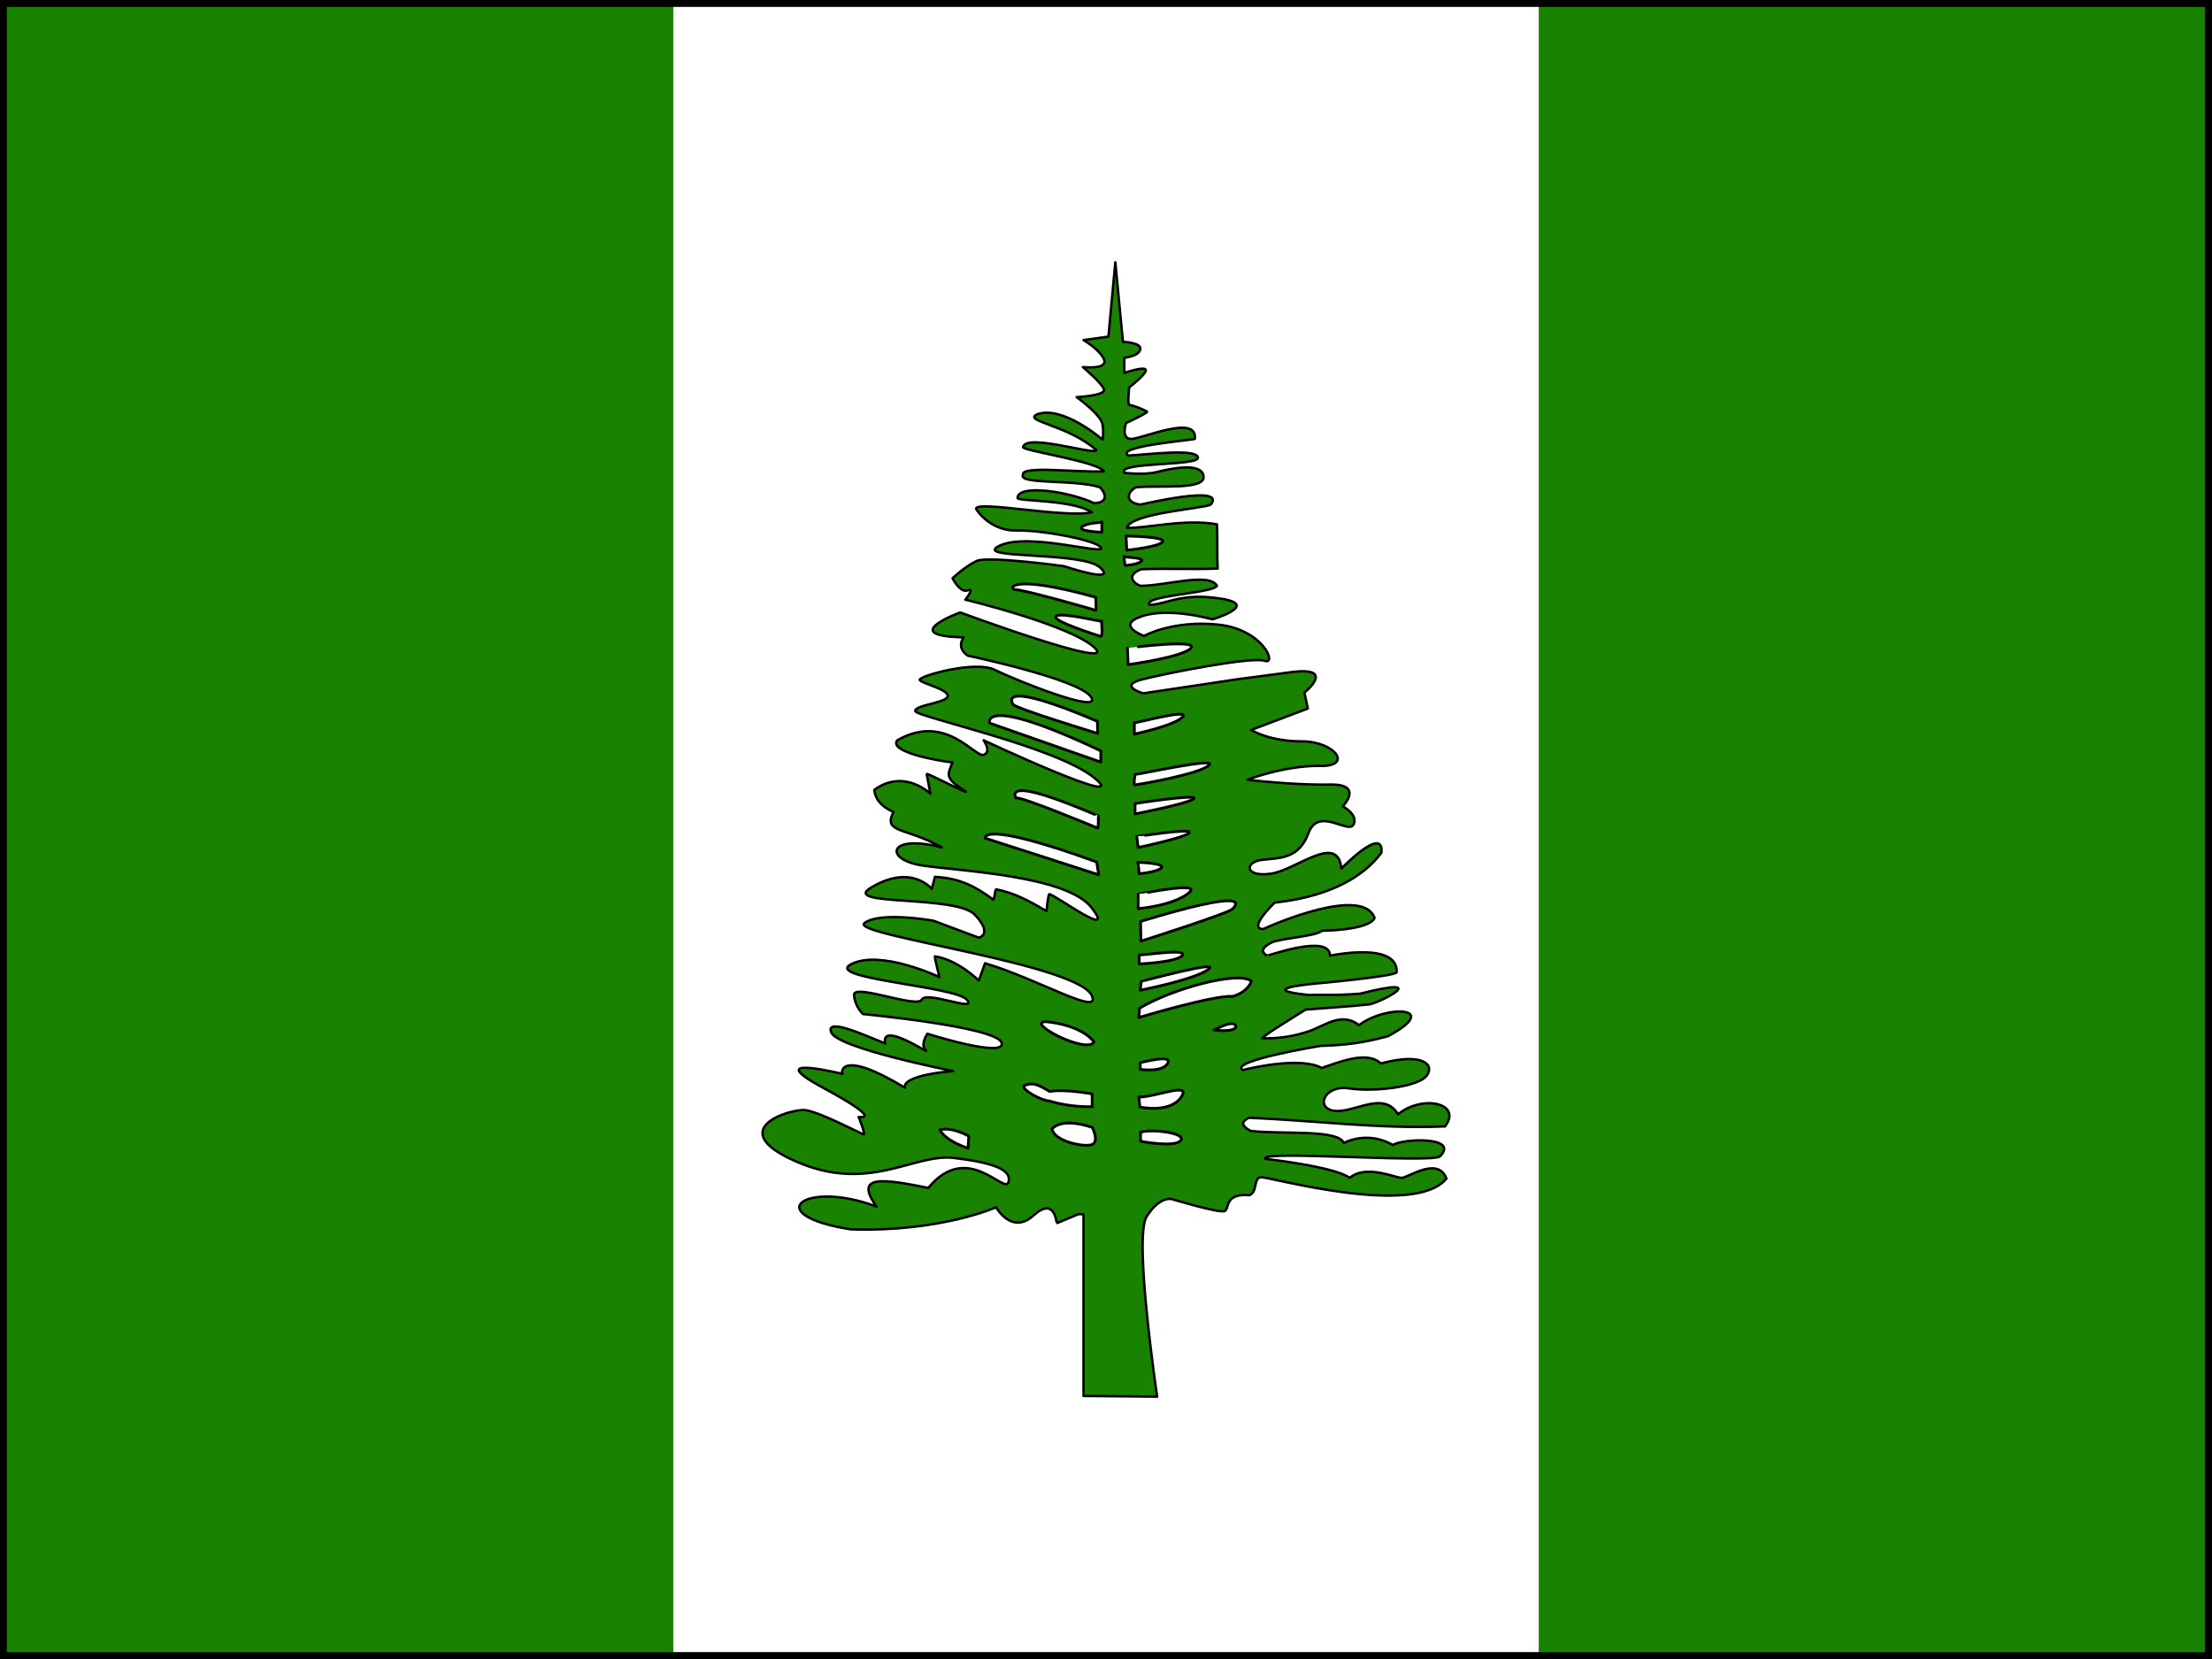
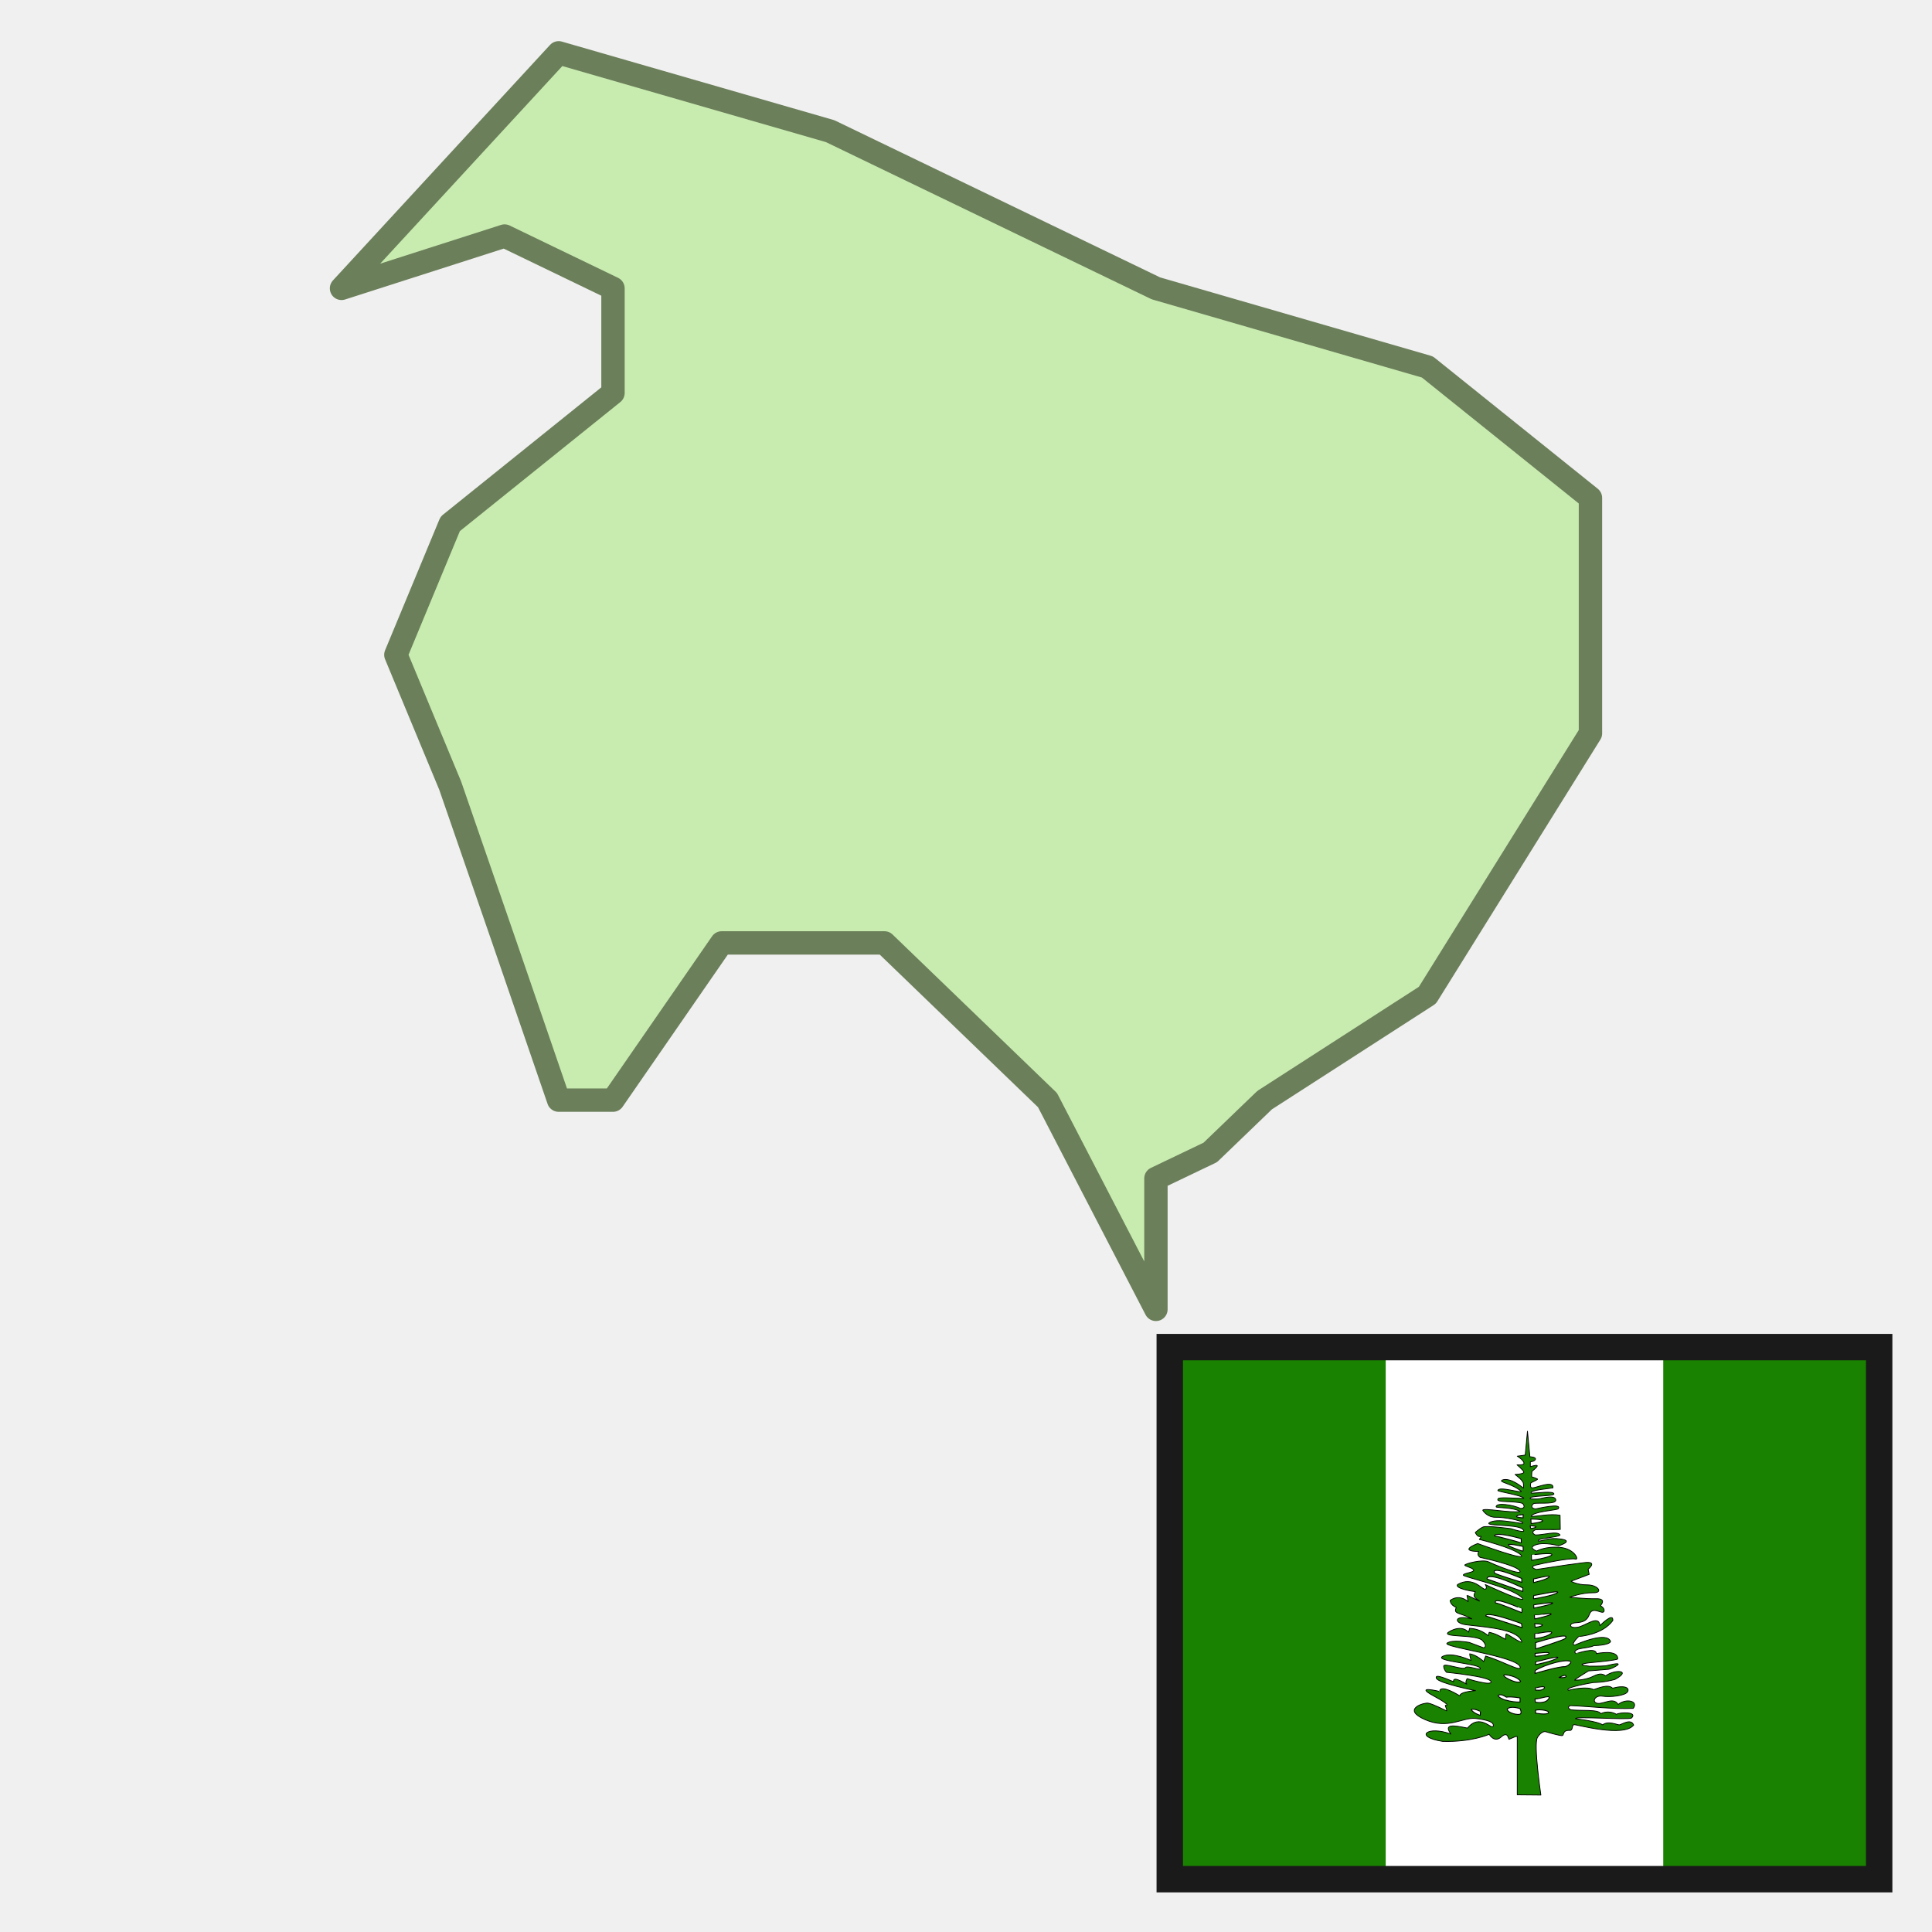
- <svg xmlns="http://www.w3.org/2000/svg" id="flag-icons-nf" viewBox="0 0 640 480" data-copyright="© 2026 Sensory App House">
-   <g fill-rule="evenodd">
-     <path fill="#fff" d="M194.8 0h250.4v480H194.8z" />
-     <path fill="#198200" d="M0 0h194.8v480H0zm445.2 0H640v480H445.2z" />
-     <path fill="#198200" stroke="#000" stroke-linecap="round" stroke-linejoin="round" stroke-width=".7" d="M313.5 351.3v52.6l21.3.2s-6.8-45.8-3.1-52c3.7-6 7.2-5.2 7.2-5.2s13.9 4.2 15.4 3.5c1.5-.6-.2-5.2 7.2-4.6 2.4-.9 1.1-5 3.3-5.2s44.5 11.8 53.7.4c-2.4-6.4-10.7-.5-12.9-.2-2 0-10.3-4-15.1 0-4.4-3.3-24.4-5.5-24.4-5.5-2.6-2.6 47.6 1.3 50.5-.7 5.9-5.9-11-5.2-13.6-3.3a15 15 0 0 0-14.2-.6c-1.7-4.1-18-2.4-27-3.5-3-1.7-2.5-2.7-.5-3.8 19 .8 37.8 3.3 56.8 2.5 5.1-6.7-6.5-9.3-13.6-3.5-4.2-7-12.7-.3-18.4-1s-3-7.6 4.2-6.5 20.1-.4 22.5-3.7-1.4-6.7-13.3-3.5c-4-4-13 0-17.1 1.3-5.6-3.1-18.5-.5-22.8.6-4.3-2.6 22.5-7 22.5-7 10.4-.2 16.3-2 19.5-2.8 15.7-8.4-.2-9.3-8.4-3.2-5.1-4-10 .3-14.6 1.8a38 38 0 0 1-13.4 2c0-.6 12.6-8.3 12.6-8.3s15.3-1.1 18.4-1.5c3-.5 18.8-8.5-2.7-3.1-7.4.6-11.8.2-14.7.4-16.5-1.7 1.6-3.3 1.6-3.3s23.4-2.1 23.7-3.3c.4-9-19.1-4.8-19.3-4.8 0-6.5-18.2.2-18.2 0-3.5-2 2-4.1 2-4.1 4.8-1.2 12-1.6 13.9-3.1 0 0 13.6-.1 15.2-3.7-3.3-9.3-28.8 1.6-32.2 3.2-4.6 0 3-7.4 3.3-7.6.2-.3 21-1.1 30.9-14.5.7-8.1-11.6 4.6-11.6 4.6-1-10.6-13.4.7-20.6 1.5-7.3 1-7.5-3.3-2.5-4 5-.6 10.8-.1 13.6-7.8 2.9-7.7 11.4.4 13-2.4 1.5-2.9-3.1-5.3-3.1-5.3s6.4-6.6-4-6.3c-10.2.2-23.6-1.4-23.6-1.4s10.7-4.1 20.8-4c10 .3 4.6-7.1-5-7.1s-14.7-3.3-14.7-3.3l16.4-6.2-1-4.6s9.6-7.7-4-5.9l-15.2 2-27.4 4.1c-.2 0-7.4-2.2-.4-4s31.8-6.7 35.5-5.4-.4-9.2-13.6-10.5S331 184 331 184s-8.5-3.1-.6-5.7c7.9-2.7 20.4.9 20.4.9s14-4.2 2.4-6-15.3 1.6-20.6 1.8c-2.1-2.7 18.2-3.3 19.5-5.5-2.2-4-14.8 0-22.2 0-3-1.3-3.3-3.5.3-4.8 7.5-.3 14.6.1 22.1-.2-.2-4 0-8.7-.2-12.8-9.6-1.7-20.8 1.3-26.1 1 1.4-4.3 22-5.5 24.3-6.7 4.8-6-20.1 0-20.4 0-4.3-.6-4-3.4-1.3-5 6.4-.7 20.6 1 19.6-3.4-.8-4-10-1.9-13.6-1-3.8.9-9.3.2-9.3.2-2.3-3.2 21.5-1.9 21.3-4.4-.3-2.8-15.1-.8-20.2-.6-3.9-2.7 19-4.5 19.3-4.8.9-7.3-15.3 0-18.4 0s-1.5-4.6-1.5-4.6 6.3-2.9 6.1-3.3a22 22 0 0 0-5.2-2c-.5 0 0-5 0-5s5.2-4 4.8-5.1-6.2.9-6.2.9v-4.4s4.2-.4 4.6-2.4c.5-2-5-2.2-5-2.2l-2.2-23-2 21.5-7.2 1s5 2.9 6 5.8c.8 2.8-6.2 2-6.2 2s5.7 4.8 6.1 6.5c.5 1.8-7.9 2.2-7.9 2.2s7 5 7.5 7.9c.4 2.8 0 4.4 0 4.4s-11.6-10.1-19-7.3c-4 2 8.8 3 17.2 10.3 0 1.7-20.5-5-21.2-.8.4 1.1 21.9 4.2 23.4 7-7.8.3-24-1.7-23.4.9-1.7 3 15.2 1.3 22.3 3.7 2.1 2.4 1.9 4.4-1.7 4.6-6.9-3.3-22.1-5.7-22.2-1.5.1 1 15.8.4 21.5 4.1-7.6 1.8-33.4-3.5-33.5-1 .7 1.3 4.8 6.5 11.8 6.3s23.3 2.8 24.4 5-21.1-4.6-29.4-.6c-8.4 4 23.9 1.5 29.1 6.3 5.3 4.9-10.5-.4-10.5-.4s-22-3-25.2-1.5c-3.3 1.5-7 5-7 5s2.2 4.4 4.4 3.5-.7 2.7-.7 2.7 30.7 7.4 37.5 14-39-10.3-39-10.3-18.5 6.8 1 7.2c-2.2 3.3 1.2 5.3 1.2 5.3s32.4 6.8 35.7 12-22.1-5-27.9-7.9c-5.7-2.8-21.9 1.8-21.7 2.9.3 1 8 2.6 8.1 4.6.3 2-9.4 2.6-9.4 4.4 0 1.7 41 10.3 52 19.5s-32.2-11-32.2-11 2.4 3.3 0 4.2c-2.5.9-11-12.3-25-4.2-2.6 3.4 12.2 6 16 6.4-1.3 3.3-2.4 4.4 2.8 7.7s-10.3-4.8-10.3-4.4l1.1 5.7c-4.8-4-10.7-5.1-16.2-1.1 0 0-.2 4 5.5 6.4-3.1 6.3 3.5 4.3 14 10.3-15.6-4.1-16.9 3.5-5.7 5.2s41.9 2.9 49.1 12.3-10.3-3.6-12.3-4c-.4.3-.8 4.9-.8 4.9-4.7-2.7-9-5.2-14.6-6.3-.5.9-.3 2.1-.8 3-5-3.7-9.5-6.2-16.9-6.6l-.9 3.5s-6.1-7.7-18.2 0c-6.7 4.9 25.5 1.8 30.7 7.5 5.3 5.7 1.1 6.6 1.1 6.6l-13.1-4.9s-15.6-2.8-20 .7 64 12 66 21.5c1.4 5-16-5.4-31.1-9.9l-1.8 5s-6-6-12.7-7c-.2 0 1.3 6 1.3 6s-16.8-8-25.4-3.8 29.8 6.4 33.3 10.3-11.6-2.6-13 0c-1.2 2.7-19.9-4.8-19.6-1.3s2.6 5.5 2.6 5.5 38.8 3.7 40.1 8.3-21.5-2.6-21.5-2.6-2.2 3.3-.4 4.8c1.7 1.6-13.2-8.7-11.8-2-4.9-1.9-17.4-7.8-15.6-3.2s35.3 11.2 35.3 11.2-14.7 1-14 4.8c-19-11.5-18.5-4.2-18-4s-24.4-6.1-5.7 4 10 8.3 10.3 8.5c.2.2 2 5 1.5 5s-12.7-6.5-16.9-7-23.9 5.5-2.8 14.8 34-2.2 45.6-1c11.6 1.4 17 3.4 16 7-1.1 3.8-11.9-12.1-23.2 1.7-13-2.6-21.7-4-15 5.4-21-7.9-34 2.4-7.4 6.6 26 .8 42-6.4 42-6.4s4.5 8.1 10.8 2.4 6.6 2.2 6.8 2.2l6.2-2.6z" />
-     <path fill="#fff" stroke="#000" stroke-linecap="round" stroke-linejoin="round" stroke-width=".8" d="M316 320.2v-3.7s-8.2-1.5-12.3-.7c-2.3-1.3-4.6-3.1-7.5-1.6-.5 1.2 5.3 4.3 7.2 4.3a41 41 0 0 0 12.7 1.7zm0 6s-8.3-3.1-11.6.4c.5 3.7 9.7 5.5 11.7 4.5 1.9-1 0-4.8-.1-5zm14 1.4v2.6s9.8 1.9 11.6-.2-8-3.5-11.7-2.4zm-.5-10.2.3 2.9s8.6 1.9 11.9-2.8-7.5 0-12.2-.1m.4-10v2s6.5 1 8-1.8c1.4-2.8-7.8 0-8-.2m-13.4-6c-1-1.3-4.5-4.8-13.8-5.8-6.5 0 11.7 9.5 13.8 5.9zm13.2-9.7-.2 2.7s22-6.6 27.1-6.1c4.6-1.3 5.6-4.5 5.4-4.5-4-2.9-22.9 2.3-32.3 7.9m.5-7.8-.3 2.6s15.5-3 19.7-6-19.2 3.5-19.4 3.4m-.6-7.6v2.6s10.3-.4 12.5-2.4c1.3-2.1-9.2-.3-12.5-.2m21.6 21.7s5.4.8 6.4-.8c-.2-2.8-6.4 1-6.4.8M330 266.6l.1 5.7s24.9-7.9 26.5-9.3c1.5-1.5 5-6-26.6 3.6m-.7-7.9v4.2s10-.8 14.6-4.5-14.6.4-14.6.3m-12-9.3.6 3.7-32.9-10.6c.1 0-1.6-5.4 32.3 6.9m.5-13.3c0 .4 0 3.6-.2 3.5 0 0-22.8-9.5-23.7-8.7-3-7 24 5.4 24 5.2zm11.1 6 .4 3.1s14-2.9 14.8-4.3-15.2 1.2-15.2 1.1zm.3 7.4c.2.7.4 3.3.4 3.3s5.6-.5 6.5-1.8c.8-1.3-6.9-1.5-6.9-1.5m-.8-17v3s15.4-3 17-4.4c1.7-1.5-17.3 1.4-17 1.4m0-8.5c0 .2-.5 3.1-.1 3.1s18.6-3 21.5-5.7c2.8-2.5-21 2.9-21.3 2.6zm-.2-14.9v3.3s11.8-2.5 14-5-14 2-14 1.7m-2-21.6.2 4.8s16-2.2 18.2-4.8c2.3-2.7-18.5 0-18.4 0m-7.4-36.5v3s-7.5-.3-5.7-1.6 5.7-1.1 5.7-1.4m7 4 .2 4.2s9.7-1 10.4-2.5-10.4-1.6-10.6-1.6zm-.6 6s.2 2.6.4 2.6 3.9-.3 4.7-1.3-4.7-1-5-1.3zm-8.2 11.8c0 .3.3 4 0 3.8s-21.2-6.1-23.2-6c-1.9 0-2.4-4.9 23.2 2.2m1.7 6.9c0 .7.5 4.6-.3 4.4-.7-.2-14.3-4.5-12.9-5.8s13.2 1.7 13.2 1.4m-1.2 29 .1 3.5s-23.7-7.2-24.5-8.4-3.1-6.8 24.4 4.9m1 8.5v3.3l-32.2-11.3s-2.6-8.4 32.1 8z" />
-     <path fill="#fff" stroke="#000" stroke-linejoin="round" stroke-width=".8" d="m280.3 328.7-.2 3.5s-6.2-1.8-8.2-5.3c3.6-1 8.5 1.9 8.4 1.8z" />
+ <svg xmlns="http://www.w3.org/2000/svg" viewBox="0 0 512 512">
+   <g transform="translate(57.75 -17.75) scale(0.7744)">
+     <path d="M 209.5 67.8 L 321.0 121.6 L 413.9 148.5 L 469.7 193.3 L 469.7 273.9 L 413.9 363.5 L 358.2 399.4 L 339.6 417.3 L 321.0 426.2 L 321.0 453.1 L 321.0 471.0 L 283.9 399.4 L 228.1 345.6 L 172.4 345.6 L 135.2 399.4 L 116.6 399.4 L 98.1 345.6 L 79.5 291.8 L 60.9 247.0 L 79.5 202.2 L 135.2 157.4 L 135.2 121.6 L 98.1 103.7 L 42.3 121.6 L 116.6 41.0 L 209.5 67.8 Z" fill="#c8ecb0" stroke="#6b7f5a" stroke-width="8" stroke-linejoin="round" fill-rule="evenodd" />
  </g>
-   <rect x="1" y="1" width="638" height="478" fill="none" stroke="#000000" stroke-width="2" />
+   <rect x="310" y="357" width="188" height="141" fill="#ffffff" />
+   <g transform="translate(310 357) scale(0.29375)">
+     <g fill-rule="evenodd">
+       <path fill="#fff" d="M194.8 0h250.4v480H194.8z" />
+       <path fill="#198200" d="M0 0h194.8v480H0zm445.2 0H640v480H445.2z" />
+       <path fill="#198200" stroke="#000" stroke-linecap="round" stroke-linejoin="round" stroke-width=".7" d="M313.5 351.3v52.6l21.3.2s-6.8-45.8-3.1-52c3.7-6 7.2-5.2 7.2-5.2s13.9 4.2 15.4 3.5c1.5-.6-.2-5.2 7.2-4.6 2.4-.9 1.1-5 3.3-5.2s44.5 11.8 53.7.4c-2.4-6.4-10.7-.5-12.9-.2-2 0-10.3-4-15.1 0-4.4-3.3-24.4-5.5-24.4-5.5-2.6-2.6 47.6 1.3 50.5-.7 5.9-5.9-11-5.2-13.6-3.3a15 15 0 0 0-14.2-.6c-1.7-4.1-18-2.4-27-3.5-3-1.7-2.5-2.7-.5-3.8 19 .8 37.8 3.3 56.8 2.5 5.1-6.7-6.5-9.3-13.6-3.5-4.2-7-12.7-.3-18.4-1s-3-7.6 4.2-6.5 20.1-.4 22.5-3.7-1.4-6.7-13.3-3.5c-4-4-13 0-17.1 1.3-5.6-3.1-18.5-.5-22.8.6-4.3-2.6 22.5-7 22.5-7 10.4-.2 16.3-2 19.5-2.8 15.7-8.4-.2-9.3-8.4-3.2-5.1-4-10 .3-14.6 1.8a38 38 0 0 1-13.4 2c0-.6 12.6-8.3 12.6-8.3s15.3-1.1 18.4-1.5c3-.5 18.8-8.5-2.7-3.1-7.4.6-11.8.2-14.7.4-16.5-1.7 1.6-3.3 1.6-3.3s23.4-2.1 23.7-3.3c.4-9-19.1-4.8-19.3-4.8 0-6.5-18.2.2-18.2 0-3.5-2 2-4.1 2-4.1 4.8-1.2 12-1.6 13.9-3.1 0 0 13.6-.1 15.2-3.7-3.3-9.3-28.8 1.6-32.2 3.2-4.6 0 3-7.4 3.3-7.6.2-.3 21-1.1 30.9-14.5.7-8.1-11.6 4.6-11.6 4.6-1-10.6-13.4.7-20.6 1.5-7.3 1-7.5-3.3-2.5-4 5-.6 10.8-.1 13.6-7.8 2.9-7.7 11.4.4 13-2.4 1.5-2.9-3.1-5.3-3.1-5.3s6.4-6.6-4-6.3c-10.2.2-23.6-1.4-23.6-1.4s10.7-4.1 20.8-4c10 .3 4.6-7.1-5-7.1s-14.7-3.3-14.7-3.3l16.4-6.2-1-4.6s9.6-7.7-4-5.9l-15.2 2-27.4 4.1c-.2 0-7.4-2.2-.4-4s31.8-6.7 35.5-5.4-.4-9.2-13.6-10.5S331 184 331 184s-8.5-3.1-.6-5.7c7.9-2.7 20.4.9 20.4.9s14-4.2 2.4-6-15.3 1.6-20.6 1.8c-2.1-2.7 18.2-3.3 19.5-5.5-2.2-4-14.8 0-22.2 0-3-1.3-3.3-3.5.3-4.8 7.5-.3 14.6.1 22.1-.2-.2-4 0-8.7-.2-12.8-9.6-1.7-20.8 1.3-26.1 1 1.4-4.3 22-5.5 24.3-6.7 4.8-6-20.1 0-20.4 0-4.3-.6-4-3.4-1.3-5 6.4-.7 20.6 1 19.6-3.4-.8-4-10-1.9-13.6-1-3.8.9-9.3.2-9.3.2-2.3-3.2 21.5-1.9 21.3-4.4-.3-2.8-15.1-.8-20.2-.6-3.9-2.7 19-4.5 19.3-4.8.9-7.3-15.3 0-18.4 0s-1.5-4.6-1.5-4.6 6.3-2.9 6.1-3.3a22 22 0 0 0-5.2-2c-.5 0 0-5 0-5s5.2-4 4.8-5.1-6.2.9-6.2.9v-4.4s4.2-.4 4.6-2.4c.5-2-5-2.2-5-2.2l-2.2-23-2 21.5-7.2 1s5 2.9 6 5.8c.8 2.8-6.2 2-6.2 2s5.7 4.8 6.1 6.5c.5 1.8-7.9 2.2-7.9 2.2s7 5 7.5 7.9c.4 2.8 0 4.4 0 4.4s-11.6-10.1-19-7.3c-4 2 8.8 3 17.2 10.3 0 1.7-20.5-5-21.2-.8.4 1.1 21.9 4.2 23.4 7-7.8.3-24-1.7-23.4.9-1.7 3 15.2 1.3 22.3 3.7 2.1 2.4 1.9 4.4-1.7 4.6-6.9-3.3-22.1-5.7-22.2-1.5.1 1 15.8.4 21.5 4.1-7.6 1.8-33.4-3.5-33.5-1 .7 1.3 4.8 6.5 11.8 6.3s23.3 2.8 24.4 5-21.1-4.6-29.4-.6c-8.4 4 23.9 1.5 29.1 6.3 5.3 4.9-10.5-.4-10.5-.4s-22-3-25.2-1.5c-3.3 1.5-7 5-7 5s2.2 4.4 4.4 3.5-.7 2.7-.7 2.7 30.7 7.4 37.5 14-39-10.3-39-10.3-18.5 6.8 1 7.2c-2.2 3.3 1.2 5.3 1.2 5.3s32.4 6.8 35.7 12-22.1-5-27.9-7.9c-5.7-2.8-21.9 1.8-21.7 2.9.3 1 8 2.6 8.1 4.6.3 2-9.4 2.6-9.4 4.4 0 1.7 41 10.3 52 19.5s-32.2-11-32.2-11 2.4 3.3 0 4.2c-2.5.9-11-12.3-25-4.2-2.6 3.4 12.2 6 16 6.4-1.3 3.3-2.4 4.4 2.8 7.7s-10.3-4.8-10.3-4.4l1.1 5.7c-4.8-4-10.7-5.1-16.2-1.1 0 0-.2 4 5.5 6.4-3.1 6.3 3.5 4.3 14 10.3-15.6-4.1-16.9 3.5-5.7 5.2s41.9 2.9 49.1 12.3-10.3-3.6-12.3-4c-.4.3-.8 4.9-.8 4.9-4.7-2.7-9-5.2-14.6-6.3-.5.9-.3 2.1-.8 3-5-3.7-9.5-6.2-16.9-6.6l-.9 3.5s-6.1-7.7-18.2 0c-6.7 4.9 25.5 1.8 30.7 7.5 5.3 5.7 1.1 6.6 1.1 6.6l-13.1-4.9s-15.6-2.8-20 .7 64 12 66 21.5c1.4 5-16-5.4-31.1-9.9l-1.8 5s-6-6-12.7-7c-.2 0 1.3 6 1.3 6s-16.8-8-25.4-3.8 29.8 6.4 33.3 10.3-11.6-2.6-13 0c-1.2 2.7-19.9-4.8-19.6-1.3s2.6 5.5 2.6 5.5 38.8 3.7 40.1 8.3-21.5-2.6-21.5-2.6-2.2 3.3-.4 4.8c1.7 1.6-13.2-8.7-11.8-2-4.9-1.9-17.4-7.8-15.6-3.2s35.3 11.2 35.3 11.2-14.7 1-14 4.8c-19-11.5-18.5-4.2-18-4s-24.4-6.1-5.7 4 10 8.3 10.3 8.5c.2.2 2 5 1.5 5s-12.7-6.5-16.9-7-23.9 5.5-2.8 14.8 34-2.2 45.6-1c11.6 1.4 17 3.4 16 7-1.1 3.8-11.9-12.1-23.2 1.7-13-2.6-21.7-4-15 5.4-21-7.9-34 2.4-7.4 6.6 26 .8 42-6.4 42-6.4s4.5 8.1 10.8 2.4 6.6 2.2 6.8 2.2l6.2-2.6z" />
+       <path fill="#fff" stroke="#000" stroke-linecap="round" stroke-linejoin="round" stroke-width=".8" d="M316 320.2v-3.7s-8.2-1.5-12.3-.7c-2.3-1.3-4.6-3.1-7.5-1.6-.5 1.2 5.3 4.3 7.2 4.3a41 41 0 0 0 12.7 1.7zm0 6s-8.3-3.1-11.6.4c.5 3.7 9.7 5.5 11.7 4.5 1.9-1 0-4.8-.1-5zm14 1.4v2.6s9.8 1.9 11.6-.2-8-3.5-11.7-2.4zm-.5-10.2.3 2.9s8.6 1.9 11.9-2.8-7.5 0-12.2-.1m.4-10v2s6.5 1 8-1.8c1.4-2.8-7.8 0-8-.2m-13.4-6c-1-1.3-4.5-4.8-13.8-5.8-6.5 0 11.7 9.5 13.8 5.9zm13.2-9.7-.2 2.7s22-6.6 27.1-6.1c4.6-1.3 5.6-4.5 5.4-4.5-4-2.9-22.9 2.3-32.3 7.9m.5-7.8-.3 2.6s15.5-3 19.7-6-19.2 3.5-19.4 3.4m-.6-7.6v2.6s10.3-.4 12.5-2.4c1.3-2.1-9.2-.3-12.5-.2m21.6 21.7s5.4.8 6.4-.8c-.2-2.8-6.4 1-6.4.8M330 266.6l.1 5.7s24.9-7.9 26.5-9.3c1.5-1.5 5-6-26.6 3.6m-.7-7.9v4.2s10-.8 14.6-4.5-14.6.4-14.6.3m-12-9.3.6 3.7-32.9-10.6c.1 0-1.6-5.4 32.3 6.9m.5-13.3c0 .4 0 3.6-.2 3.5 0 0-22.8-9.5-23.7-8.7-3-7 24 5.4 24 5.2zm11.1 6 .4 3.1s14-2.9 14.8-4.3-15.2 1.2-15.2 1.1zm.3 7.4c.2.7.4 3.3.4 3.3s5.6-.5 6.5-1.8c.8-1.3-6.9-1.5-6.9-1.5m-.8-17v3s15.4-3 17-4.4c1.7-1.5-17.3 1.4-17 1.4m0-8.5c0 .2-.5 3.1-.1 3.1s18.6-3 21.5-5.7c2.8-2.5-21 2.9-21.3 2.6zm-.2-14.9v3.3s11.8-2.5 14-5-14 2-14 1.7m-2-21.6.2 4.8s16-2.2 18.2-4.8c2.3-2.7-18.5 0-18.4 0m-7.4-36.5v3s-7.5-.3-5.7-1.6 5.7-1.1 5.7-1.4m7 4 .2 4.2s9.7-1 10.4-2.5-10.4-1.6-10.6-1.6zm-.6 6s.2 2.6.4 2.6 3.9-.3 4.7-1.3-4.7-1-5-1.3zm-8.2 11.8c0 .3.3 4 0 3.8s-21.2-6.1-23.2-6c-1.9 0-2.4-4.9 23.2 2.2m1.7 6.9c0 .7.5 4.6-.3 4.4-.7-.2-14.3-4.5-12.9-5.8s13.2 1.7 13.2 1.4m-1.2 29 .1 3.5s-23.7-7.2-24.5-8.4-3.1-6.8 24.4 4.9m1 8.5v3.3l-32.2-11.3s-2.6-8.4 32.1 8z" />
+       <path fill="#fff" stroke="#000" stroke-linejoin="round" stroke-width=".8" d="m280.3 328.7-.2 3.5s-6.2-1.8-8.2-5.3c3.6-1 8.5 1.9 8.4 1.8z" />
+     </g>
+     <rect x="1" y="1" width="638" height="478" fill="none" stroke="#000000" stroke-width="2" />
+   </g>
+   <rect x="310" y="357" width="188" height="141" fill="none" stroke="#1a1a1a" stroke-width="7" />
</svg>
